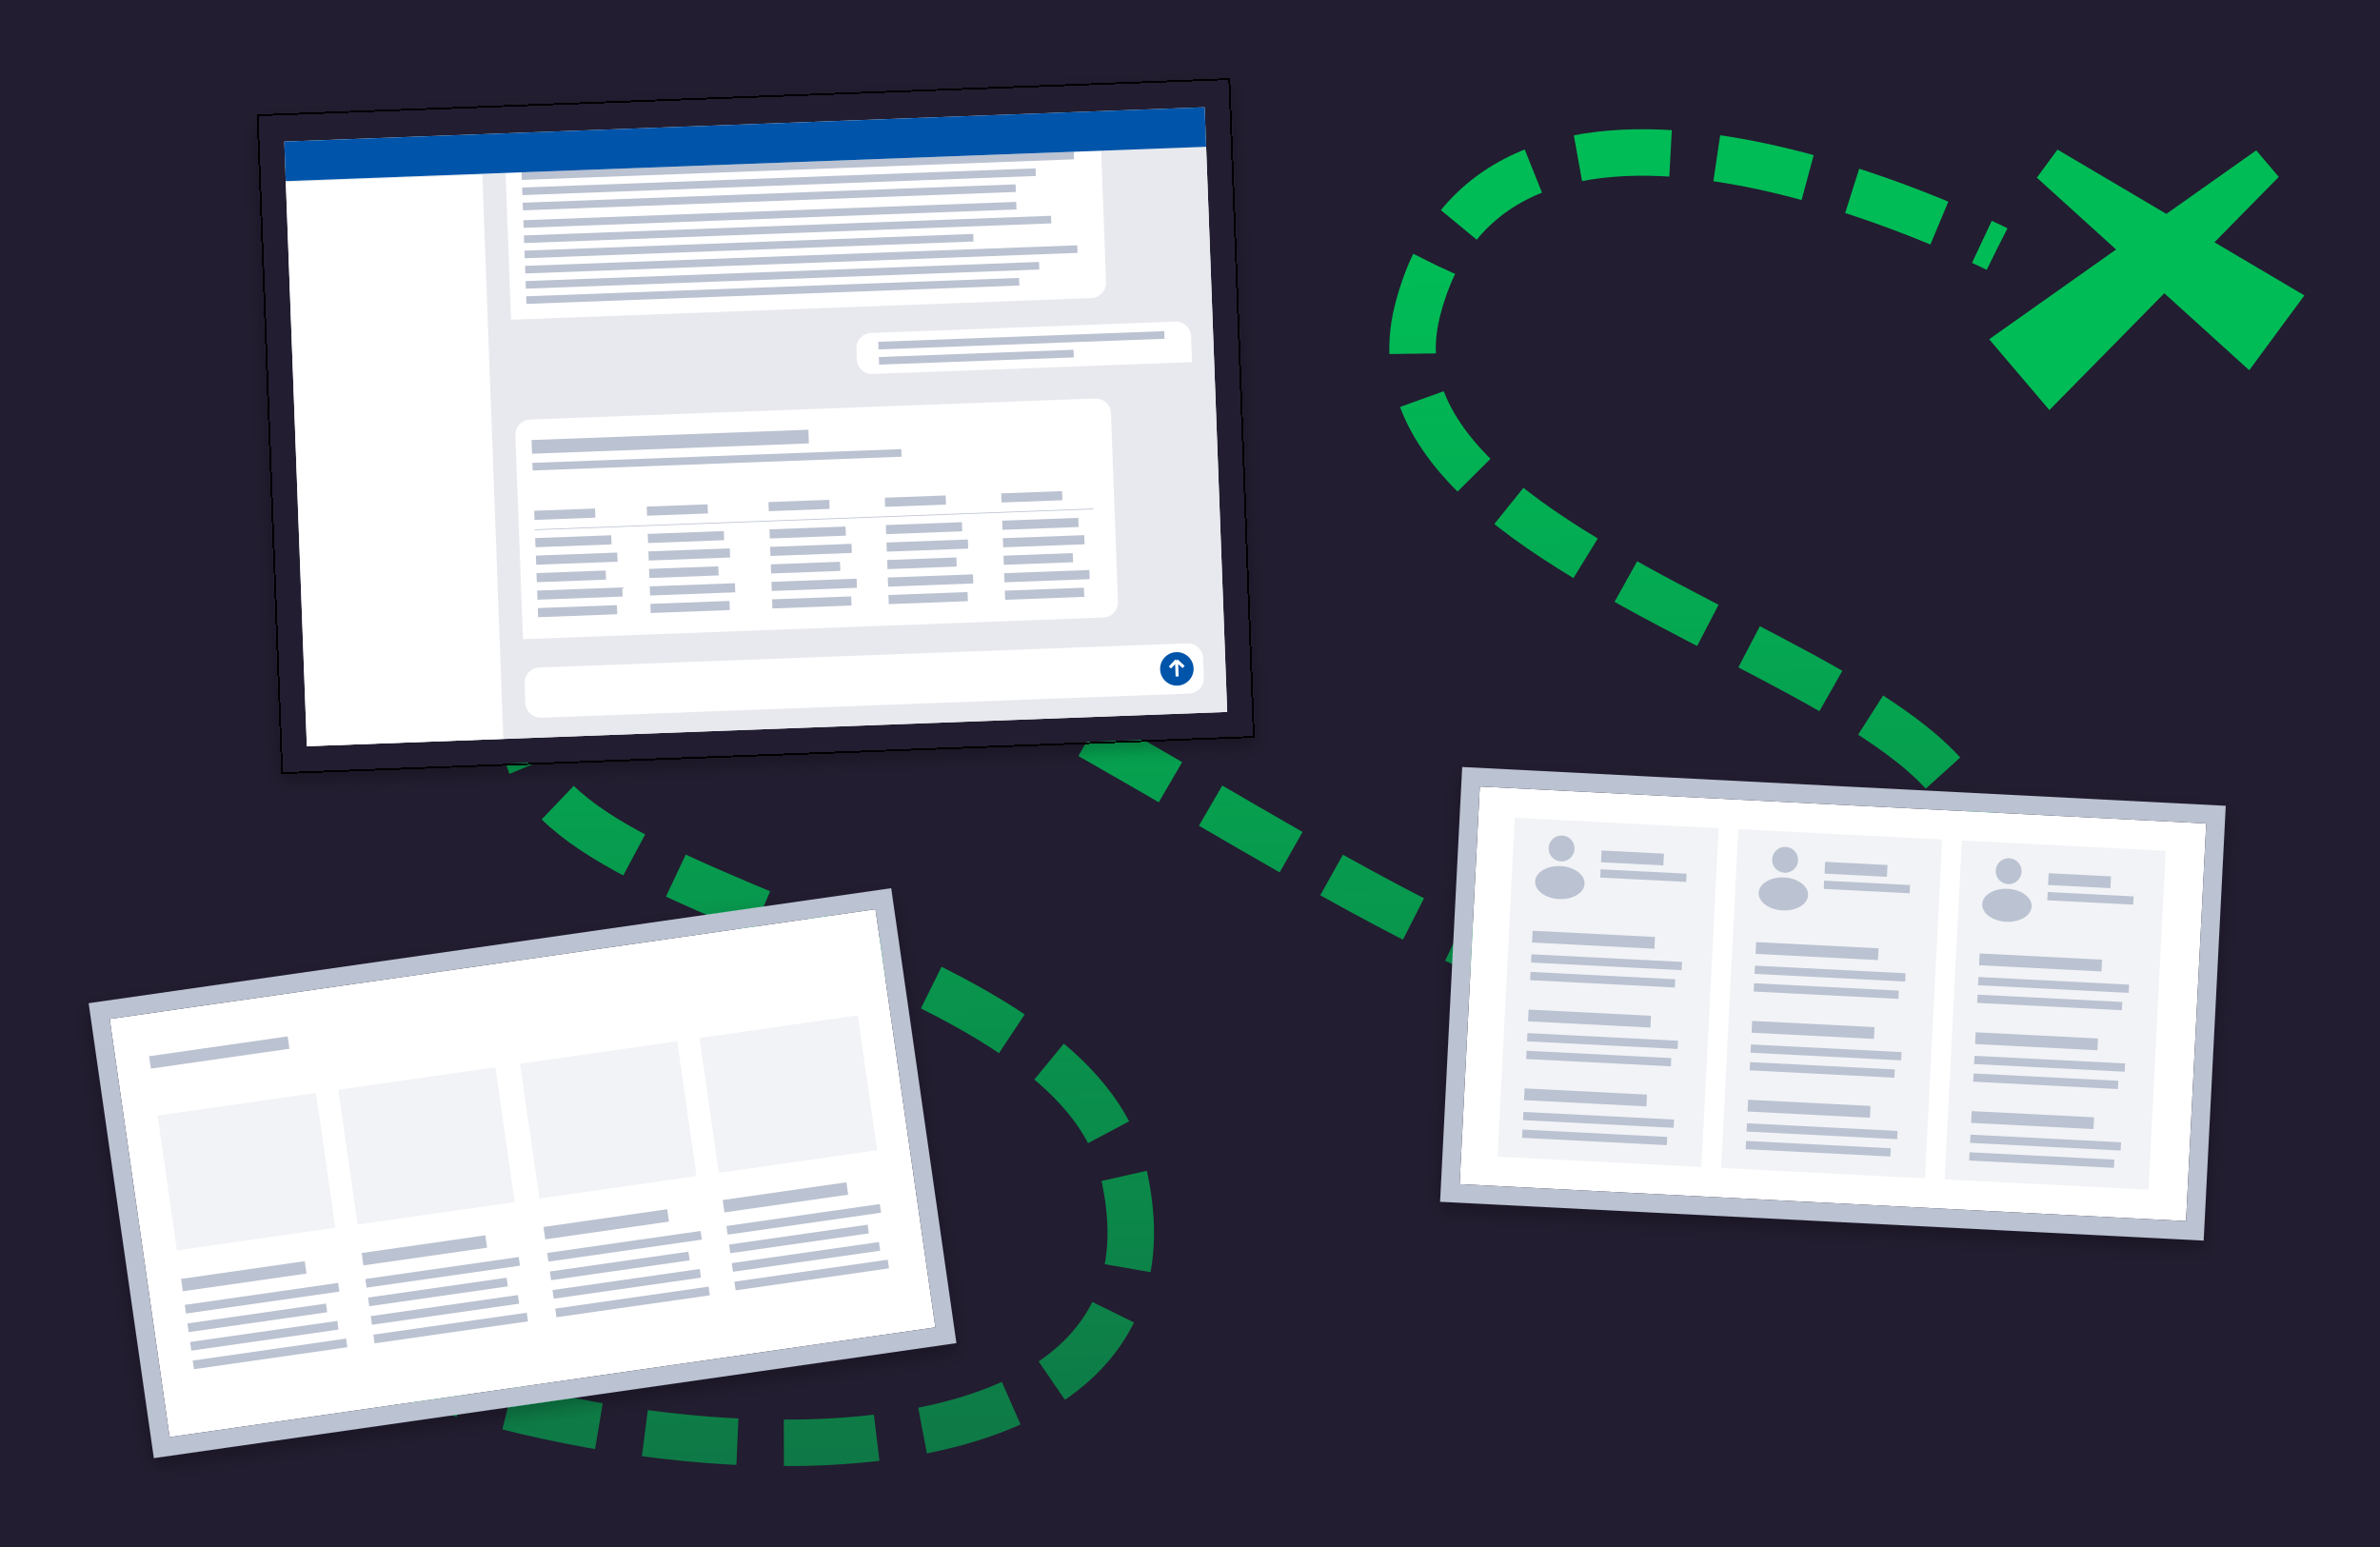
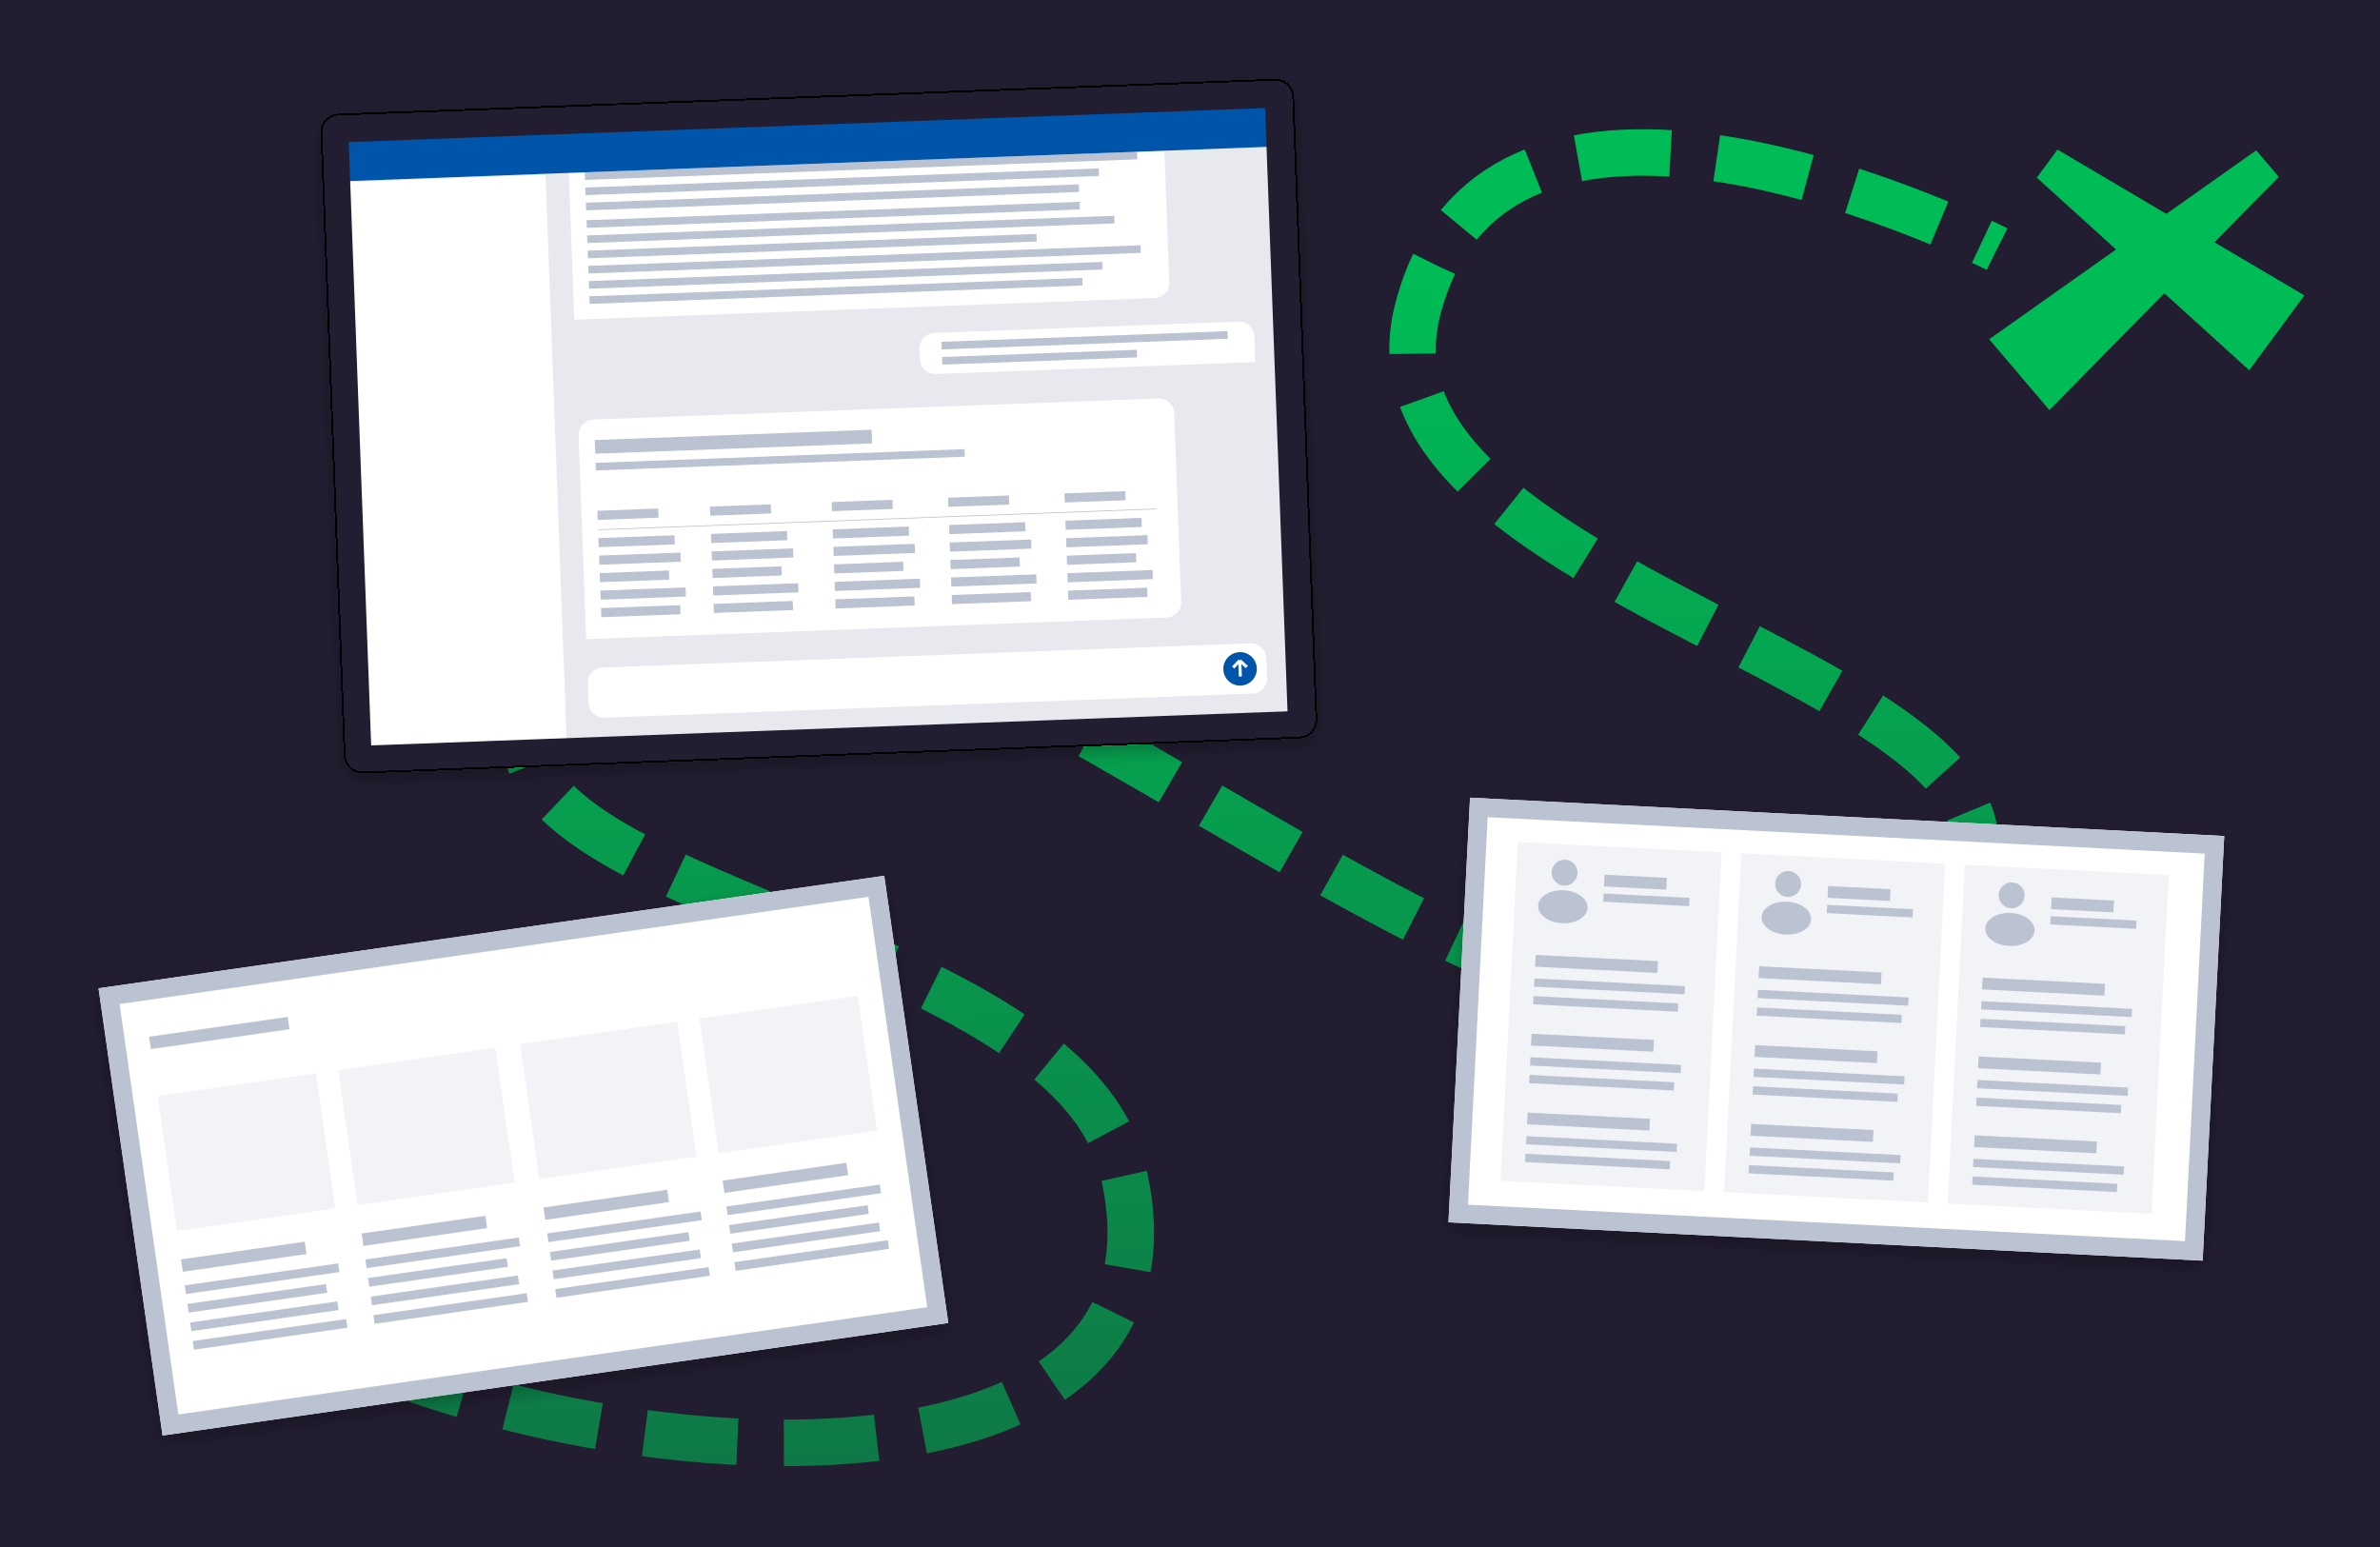
<svg xmlns="http://www.w3.org/2000/svg" width="1280" height="832" viewBox="0 0 1280 832" fill="none">
  <rect width="1280" height="832" fill="#221D30" />
  <path d="M87 644.094C123.25 772.142 661.769 868.504 603.79 628.91C569.864 488.715 181.719 479.57 307.5 347.5C447.5 200.5 830.118 651.179 1006.72 527.686C1227.53 373.275 719.51 337.385 762.266 167.329C805.022 -2.728 1074 133.933 1074 133.933" stroke="url(#paint0_linear_939_3810)" stroke-width="25" stroke-dasharray="50 25" />
  <g filter="url(#filter0_d_939_3810)">
+     <rect x="790.609" y="429" width="406.133" height="228.677" transform="rotate(2.91 790.609 429)" fill="white" />
+     <rect x="795.349" y="434.247" width="396.133" height="218.677" transform="rotate(2.91 795.349 434.247)" stroke="#BBC2D1" stroke-width="10" />
+   </g>
+   <path d="M916.663 640.614L807.029 635.043L816.289 452.815L925.923 458.386L916.663 640.614ZM1036.88 646.723L927.248 641.152L936.508 458.924L1046.14 464.495L1036.88 646.723ZM1157.1 652.831L1047.47 647.26L1056.73 465.033L1166.36 470.604L1157.1 652.831Z" fill="#F1F3F6" />
+   <path d="M898.051 628.884L820.224 624.929L820.449 620.5L898.276 624.455L898.051 628.884ZM1018.27 634.993L940.443 631.038L940.668 626.609L1018.49 630.564L1018.27 634.993ZM1138.49 641.101L1060.66 637.147L1060.89 632.718L1138.71 636.673L1138.49 641.101ZM901.699 619.554L820.71 615.439L820.935 611.009L901.924 615.124L901.699 619.554ZM1142.13 631.771L1061.14 627.656L1061.36 623.227L1142.35 627.342L1142.13 631.771ZM1021.93 625.662L940.935 621.547L941.16 617.118L1022.15 621.233L1021.93 625.662ZM887.058 608.026L821.253 604.682L821.575 598.355L887.38 601.699L887.058 608.026ZM1007.28 614.134L941.472 610.791L941.794 604.464L1007.6 607.808L1007.28 614.134ZM1127.49 620.243L1061.68 616.899L1062 610.572L1127.81 613.916L1127.49 620.243ZM1020.43 592.6L942.599 588.646L942.825 584.216L1020.65 588.17L1020.43 592.6ZM1140.64 598.709L1062.81 594.754L1063.04 590.324L1140.86 594.279L1140.64 598.709ZM900.208 586.49L822.382 582.536L822.607 578.107L900.433 582.062L900.208 586.49ZM903.856 577.161L822.866 573.045L823.091 568.616L904.081 572.732L903.856 577.161ZM1024.07 583.269L943.077 579.154L943.302 574.725L1024.29 578.84L1024.07 583.269ZM1144.29 589.378L1063.29 585.262L1063.52 580.833L1144.51 584.949L1144.29 589.378ZM1129.64 577.85L1063.84 574.507L1064.16 568.179L1129.97 571.523L1129.64 577.85ZM889.214 565.632L823.409 562.288L823.731 555.961L889.536 559.304L889.214 565.632ZM1009.43 571.741L943.628 568.397L943.95 562.07L1009.75 565.414L1009.43 571.741ZM902.356 544.098L824.53 540.143L824.755 535.714L902.581 539.669L902.356 544.098ZM1022.58 550.207L944.757 546.252L944.982 541.822L1022.81 545.777L1022.58 550.207ZM1142.79 556.315L1064.96 552.36L1065.18 547.931L1143.01 551.886L1142.79 556.315ZM1026.22 540.877L945.233 536.761L945.458 532.331L1026.45 536.447L1026.22 540.877ZM906.012 534.767L825.022 530.652L825.247 526.223L906.237 530.338L906.012 534.767ZM1146.44 546.984L1065.45 542.869L1065.68 538.44L1146.67 542.555L1146.44 546.984ZM891.362 523.239L825.558 519.896L825.879 513.568L891.684 516.912L891.362 523.239ZM1131.8 535.457L1066 532.113L1066.32 525.785L1132.12 529.129L1131.8 535.457ZM1011.6 529.348L945.792 526.004L946.114 519.677L1011.92 523.021L1011.6 529.348ZM840.967 478.81C848.306 479.183 854.053 483.452 853.805 488.344C853.556 493.236 847.405 496.899 840.067 496.527C832.729 496.154 826.981 491.886 827.23 486.994C827.478 482.101 833.629 478.437 840.967 478.81ZM961.186 484.919C968.524 485.292 974.272 489.56 974.024 494.452C973.775 499.344 967.624 503.008 960.286 502.635C952.947 502.262 947.2 497.994 947.448 493.101C947.697 488.209 953.848 484.546 961.186 484.919ZM1081.41 491.028C1088.75 491.401 1094.5 495.669 1094.25 500.561C1094 505.453 1087.85 509.117 1080.51 508.745C1073.17 508.372 1067.43 504.103 1067.68 499.211C1067.92 494.319 1074.07 490.655 1081.41 491.028ZM908.422 487.313L862.233 484.966L862.458 480.536L908.648 482.883L908.422 487.313ZM1028.63 493.421L982.443 491.074L982.668 486.644L1028.86 488.991L1028.63 493.421ZM1148.85 499.53L1102.66 497.183L1102.89 492.753L1149.08 495.1L1148.85 499.53ZM841.81 462.359C845.654 462.554 848.611 465.829 848.416 469.673C848.221 473.516 844.947 476.475 841.103 476.28C837.259 476.084 834.301 472.809 834.497 468.965C834.692 465.122 837.966 462.164 841.81 462.359ZM962.021 468.467C965.865 468.663 968.822 471.937 968.627 475.781C968.432 479.625 965.158 482.582 961.314 482.387C957.47 482.192 954.512 478.918 954.708 475.074C954.903 471.23 958.177 468.272 962.021 468.467ZM1082.25 474.577C1086.09 474.772 1089.05 478.046 1088.85 481.89C1088.66 485.734 1085.38 488.691 1081.54 488.496C1077.7 488.301 1074.74 485.027 1074.93 481.183C1075.13 477.339 1078.4 474.381 1082.25 474.577ZM896.179 478.444L862.644 476.74L862.966 470.412L896.501 472.116L896.179 478.444ZM1016.41 484.553L982.871 482.849L983.192 476.521L1016.73 478.225L1016.41 484.553ZM1136.62 490.661L1103.08 488.957L1103.4 482.629L1136.94 484.333L1136.62 490.661Z" fill="#BBC2D1" />
+   <g filter="url(#filter1_d_939_3810)">
+     <path d="M53 531.515L475.556 471L510 711.515L87.445 772.03L53 531.515Z" fill="white" />
+     <path d="M504.342 707.273L91.685 766.371L58.657 535.755L471.314 476.657L504.342 707.273Z" stroke="#BBC2D1" stroke-width="10" />
+   </g>
+   <path d="M276.799 636L192.306 648.107L181.914 575.588L266.407 563.481L276.799 636ZM180.324 649.823L95.165 662.026L84.773 589.508L169.933 577.305L180.324 649.823ZM374.596 621.985L290.102 634.092L279.711 561.574L364.204 549.467L374.596 621.985ZM471.731 608.066L386.571 620.269L376.18 547.751L461.339 535.548L471.731 608.066Z" fill="#F1F3F6" />
+   <path d="M186.819 714.074L104.322 725.895L103.654 721.239L186.152 709.417L186.819 714.074ZM283.952 700.155L201.455 711.977L200.787 707.32L283.285 695.499L283.952 700.155ZM381.756 686.14L299.259 697.962L298.592 693.305L381.089 681.484L381.756 686.14ZM478.132 671.652L395.634 683.473L394.966 678.817L477.465 666.995L478.132 671.652ZM182.07 704.571L102.9 715.916L102.232 711.258L181.403 699.914L182.07 704.571ZM279.204 690.652L200.032 701.996L199.365 697.34L278.537 685.995L279.204 690.652ZM376.992 676.639L297.822 687.984L297.154 683.326L376.325 671.982L376.992 676.639ZM473.375 662.149L394.205 673.494L393.537 668.836L472.708 657.492L473.375 662.149ZM273.117 681.34L198.602 692.017L197.935 687.36L272.449 676.682L273.117 681.34ZM370.914 667.326L296.399 678.004L295.732 673.346L370.246 662.669L370.914 667.326ZM175.976 695.259L101.462 705.936L100.794 701.279L175.309 690.602L175.976 695.259ZM467.289 652.837L392.775 663.515L392.107 658.857L466.622 648.18L467.289 652.837ZM182.522 684.135L100.025 695.957L99.358 691.3L181.855 679.479L182.522 684.135ZM279.663 670.216L197.165 682.037L196.498 677.381L278.995 665.559L279.663 670.216ZM377.46 656.202L294.962 668.023L294.295 663.367L376.792 651.546L377.46 656.202ZM473.835 641.713L391.337 653.535L390.67 648.878L473.168 637.057L473.835 641.713ZM164.849 674.448L98.319 683.981L97.365 677.328L163.896 667.795L164.849 674.448ZM261.982 660.529L195.452 670.063L194.498 663.41L261.029 653.876L261.982 660.529ZM359.787 646.514L293.256 656.048L292.303 649.395L358.833 639.862L359.787 646.514ZM456.161 632.026L389.631 641.559L388.677 634.906L455.208 625.373L456.161 632.026ZM155.669 553.549L81.155 564.226L80.201 557.573L154.715 546.895L155.669 553.549Z" fill="#BBC2D1" />
+   <g filter="url(#filter2_d_939_3810)">
    <g clip-path="url(#clip0_939_3810)">
-       <rect x="795.867" y="423" width="391.183" height="214.14" transform="rotate(2.9089 795.867 423)" fill="white" />
-       <rect x="814.68" y="439.815" width="109.775" height="182.463" transform="rotate(2.9089 814.68 439.815)" fill="#F1F3F6" />
-       <rect x="934.898" y="445.924" width="109.775" height="182.463" transform="rotate(2.9089 934.898 445.924)" fill="#F1F3F6" />
-       <rect x="1055.12" y="452.033" width="109.775" height="182.463" transform="rotate(2.9089 1055.12 452.033)" fill="#F1F3F6" />
-       <circle cx="6.969" cy="6.969" r="6.969" transform="matrix(-0.998711 -0.0507482 -0.0507482 0.998711 847.164 449.713)" fill="#BBC2D1" />
-       <circle cx="6.969" cy="6.969" r="6.969" transform="matrix(-0.998711 -0.0507482 -0.0507482 0.998711 967.375 455.821)" fill="#BBC2D1" />
-       <circle cx="6.969" cy="6.969" r="6.969" transform="matrix(-0.998711 -0.0507482 -0.0507482 0.998711 1087.6 461.93)" fill="#BBC2D1" />
-       <ellipse cx="13.305" cy="8.87" rx="13.305" ry="8.87" transform="matrix(-0.998711 -0.0507482 -0.0507482 0.998711 852.648 466.485)" fill="#BBC2D1" />
-       <ellipse cx="13.305" cy="8.87" rx="13.305" ry="8.87" transform="matrix(-0.998711 -0.0507482 -0.0507482 0.998711 972.867 472.594)" fill="#BBC2D1" />
-       <ellipse cx="13.305" cy="8.87" rx="13.305" ry="8.87" transform="matrix(-0.998711 -0.0507482 -0.0507482 0.998711 1093.09 478.703)" fill="#BBC2D1" />
-       <rect x="861.359" y="457.412" width="33.578" height="6.336" transform="rotate(2.9089 861.359 457.412)" fill="#BBC2D1" />
-       <rect x="981.586" y="463.521" width="33.578" height="6.336" transform="rotate(2.9089 981.586 463.521)" fill="#BBC2D1" />
-       <rect x="1101.8" y="469.63" width="33.578" height="6.336" transform="rotate(2.9089 1101.8 469.63)" fill="#BBC2D1" />
-       <rect x="819.969" y="585.355" width="65.889" height="6.336" transform="rotate(2.9089 819.969 585.355)" fill="#BBC2D1" />
-       <rect x="940.188" y="591.464" width="65.889" height="6.336" transform="rotate(2.9089 940.188 591.464)" fill="#BBC2D1" />
-       <rect x="1060.4" y="597.572" width="65.889" height="6.336" transform="rotate(2.9089 1060.4 597.572)" fill="#BBC2D1" />
-       <rect x="822.125" y="542.961" width="65.889" height="6.336" transform="rotate(2.9089 822.125 542.961)" fill="#BBC2D1" />
-       <rect x="942.344" y="549.07" width="65.889" height="6.336" transform="rotate(2.9089 942.344 549.07)" fill="#BBC2D1" />
-       <rect x="1062.55" y="555.179" width="65.889" height="6.336" transform="rotate(2.9089 1062.55 555.179)" fill="#BBC2D1" />
-       <rect x="824.273" y="500.568" width="65.889" height="6.336" transform="rotate(2.9089 824.273 500.568)" fill="#BBC2D1" />
-       <rect x="944.508" y="506.677" width="65.889" height="6.336" transform="rotate(2.9089 944.508 506.677)" fill="#BBC2D1" />
-       <rect x="1064.71" y="512.786" width="65.889" height="6.336" transform="rotate(2.9089 1064.71 512.786)" fill="#BBC2D1" />
-       <rect x="860.852" y="467.536" width="46.249" height="4.435" transform="rotate(2.9089 860.852 467.536)" fill="#BBC2D1" />
-       <rect x="981.062" y="473.645" width="46.249" height="4.435" transform="rotate(2.9089 981.062 473.645)" fill="#BBC2D1" />
-       <rect x="1101.28" y="479.753" width="46.249" height="4.435" transform="rotate(2.9089 1101.28 479.753)" fill="#BBC2D1" />
-       <rect x="819.328" y="598.009" width="81.094" height="4.435" transform="rotate(2.9089 819.328 598.009)" fill="#BBC2D1" />
-       <rect x="939.555" y="604.118" width="81.094" height="4.435" transform="rotate(2.9089 939.555 604.118)" fill="#BBC2D1" />
-       <rect x="1059.76" y="610.227" width="81.094" height="4.435" transform="rotate(2.9089 1059.76 610.227)" fill="#BBC2D1" />
-       <rect x="821.484" y="555.616" width="81.094" height="4.435" transform="rotate(2.9089 821.484 555.616)" fill="#BBC2D1" />
-       <rect x="941.695" y="561.725" width="81.094" height="4.435" transform="rotate(2.9089 941.695 561.725)" fill="#BBC2D1" />
-       <rect x="1061.91" y="567.833" width="81.094" height="4.435" transform="rotate(2.9089 1061.91 567.833)" fill="#BBC2D1" />
-       <rect x="823.641" y="513.223" width="81.094" height="4.435" transform="rotate(2.9089 823.641 513.223)" fill="#BBC2D1" />
-       <rect x="943.852" y="519.332" width="81.094" height="4.435" transform="rotate(2.9089 943.852 519.332)" fill="#BBC2D1" />
-       <rect x="1064.07" y="525.44" width="81.094" height="4.435" transform="rotate(2.9089 1064.07 525.44)" fill="#BBC2D1" />
-       <rect x="818.844" y="607.5" width="77.927" height="4.435" transform="rotate(2.9089 818.844 607.5)" fill="#BBC2D1" />
-       <rect x="939.062" y="613.609" width="77.927" height="4.435" transform="rotate(2.9089 939.062 613.609)" fill="#BBC2D1" />
-       <rect x="1059.28" y="619.718" width="77.927" height="4.435" transform="rotate(2.9089 1059.28 619.718)" fill="#BBC2D1" />
-       <rect x="821" y="565.107" width="77.927" height="4.435" transform="rotate(2.9089 821 565.107)" fill="#BBC2D1" />
-       <rect x="941.219" y="571.216" width="77.927" height="4.435" transform="rotate(2.9089 941.219 571.216)" fill="#BBC2D1" />
-       <rect x="1061.43" y="577.324" width="77.927" height="4.435" transform="rotate(2.9089 1061.43 577.324)" fill="#BBC2D1" />
-       <rect x="823.148" y="522.714" width="77.927" height="4.435" transform="rotate(2.9089 823.148 522.714)" fill="#BBC2D1" />
-       <rect x="943.375" y="528.823" width="77.927" height="4.435" transform="rotate(2.9089 943.375 528.823)" fill="#BBC2D1" />
-       <rect x="1063.58" y="534.931" width="77.927" height="4.435" transform="rotate(2.9089 1063.58 534.931)" fill="#BBC2D1" />
+       <rect x="186.891" y="76.121" width="495.338" height="325.45" transform="rotate(-2.13476 186.891 76.1213)" fill="white" />
+       <rect x="187.68" y="97.394" width="495.338" height="304.162" transform="rotate(-2.13476 187.68 97.394)" fill="#E7E9EE" />
+       <path d="M305.625 85.214C305.457 80.695 308.983 76.895 313.502 76.727L617.453 65.397C621.972 65.228 625.772 68.755 625.94 73.274L628.868 151.818C629.036 156.337 625.51 160.137 620.991 160.305L308.858 171.94L305.625 85.214Z" fill="white" />
+       <rect x="315.453" y="118.439" width="265.272" height="4.094" transform="rotate(-2.13476 315.453 118.439)" fill="#BBC2D1" />
+       <rect x="314.18" y="84.485" width="241.529" height="4.094" transform="rotate(-2.13476 314.18 84.4849)" fill="#BBC2D1" />
+       <rect x="316.062" y="134.802" width="241.529" height="4.094" transform="rotate(-2.13476 316.062 134.802)" fill="#BBC2D1" />
+       <rect x="314.789" y="100.849" width="276.325" height="4.094" transform="rotate(-2.13476 314.789 100.849)" fill="#BBC2D1" />
+       <rect x="316.664" y="151.166" width="276.325" height="4.094" transform="rotate(-2.13476 316.664 151.166)" fill="#BBC2D1" />
+       <rect x="313.883" y="76.303" width="283.694" height="4.094" transform="rotate(-2.13476 313.883 76.3032)" fill="#BBC2D1" />
+       <rect x="315.75" y="126.621" width="283.694" height="4.094" transform="rotate(-2.13476 315.75 126.621)" fill="#BBC2D1" />
+       <rect x="314.492" y="92.667" width="297.203" height="4.094" transform="rotate(-2.13476 314.492 92.6667)" fill="#BBC2D1" />
+       <rect x="316.375" y="142.985" width="297.203" height="4.094" transform="rotate(-2.13476 316.375 142.985)" fill="#BBC2D1" />
+       <rect x="315.094" y="109.03" width="265.272" height="4.094" transform="rotate(-2.13476 315.094 109.03)" fill="#BBC2D1" />
+       <rect x="316.977" y="159.348" width="265.272" height="4.094" transform="rotate(-2.13476 316.977 159.348)" fill="#BBC2D1" />
+       <rect x="187.883" y="97.909" width="105.591" height="303.573" transform="rotate(-2.13476 187.883 97.9089)" fill="white" />
+       <path d="M311.172 234.121C311.004 229.602 314.53 225.803 319.049 225.634L623 214.304C627.519 214.136 631.318 217.662 631.487 222.181L635.269 323.634C635.437 328.153 631.91 331.953 627.392 332.121L315.259 343.756L311.172 234.121Z" fill="white" />
+       <path d="M494.586 187.548C494.418 183.029 497.944 179.23 502.463 179.061L666.098 172.962C670.616 172.793 674.416 176.32 674.584 180.838L675.103 194.747L503.286 201.152C498.768 201.32 494.968 197.794 494.8 193.275L494.586 187.548Z" fill="white" />
+       <rect x="315.836" y="359.302" width="365.159" height="27.018" rx="8.187" transform="rotate(-2.13476 315.836 359.302)" fill="white" />
+       <circle cx="666.929" cy="359.733" r="9.006" transform="rotate(-2.13476 666.929 359.733)" fill="#0054AA" />
+       <path d="M663.213 358.983L666.76 355.233M666.76 355.233L670.576 358.708M666.76 355.233L667.08 363.824" stroke="white" stroke-width="1.637" />
+       <rect x="506.336" y="183.833" width="153.923" height="4.094" transform="rotate(-2.13476 506.336 183.833)" fill="#BBC2D1" />
+       <rect x="506.648" y="192.014" width="104.799" height="4.094" transform="rotate(-2.13476 506.648 192.014)" fill="#BBC2D1" />
+       <rect x="321.281" y="274.71" width="32.75" height="4.912" transform="rotate(-2.13476 321.281 274.71)" fill="#BBC2D1" />
+       <rect x="381.828" y="272.453" width="32.75" height="4.912" transform="rotate(-2.13476 381.828 272.453)" fill="#BBC2D1" />
+       <rect x="447.281" y="270.013" width="32.75" height="4.912" transform="rotate(-2.13476 447.281 270.013)" fill="#BBC2D1" />
+       <rect x="509.867" y="267.68" width="32.75" height="4.912" transform="rotate(-2.13476 509.867 267.68)" fill="#BBC2D1" />
+       <rect x="572.461" y="265.347" width="32.75" height="4.912" transform="rotate(-2.13476 572.461 265.347)" fill="#BBC2D1" />
+       <rect x="321.82" y="289.396" width="40.937" height="4.912" transform="rotate(-2.13476 321.82 289.396)" fill="#BBC2D1" />
+       <rect x="382.367" y="287.139" width="40.937" height="4.912" transform="rotate(-2.13476 382.367 287.139)" fill="#BBC2D1" />
+       <rect x="447.828" y="284.699" width="40.937" height="4.912" transform="rotate(-2.13476 447.828 284.699)" fill="#BBC2D1" />
+       <rect x="510.414" y="282.366" width="40.937" height="4.912" transform="rotate(-2.13476 510.414 282.366)" fill="#BBC2D1" />
+       <rect x="573" y="280.033" width="40.937" height="4.912" transform="rotate(-2.13476 573 280.033)" fill="#BBC2D1" />
+       <rect x="322.531" y="308.214" width="37.253" height="4.912" transform="rotate(-2.13476 322.531 308.214)" fill="#BBC2D1" />
+       <rect x="383.078" y="305.957" width="37.253" height="4.912" transform="rotate(-2.13476 383.078 305.957)" fill="#BBC2D1" />
+       <rect x="448.531" y="303.517" width="37.253" height="4.912" transform="rotate(-2.13476 448.531 303.517)" fill="#BBC2D1" />
+       <rect x="511.117" y="301.184" width="37.253" height="4.912" transform="rotate(-2.13476 511.117 301.184)" fill="#BBC2D1" />
+       <rect x="573.703" y="298.851" width="37.253" height="4.912" transform="rotate(-2.13476 573.703 298.851)" fill="#BBC2D1" />
+       <rect x="323.227" y="327.032" width="42.575" height="4.912" transform="rotate(-2.13476 323.227 327.032)" fill="#BBC2D1" />
+       <rect x="383.773" y="324.775" width="42.575" height="4.912" transform="rotate(-2.13476 383.773 324.775)" fill="#BBC2D1" />
+       <rect x="449.227" y="322.335" width="42.575" height="4.912" transform="rotate(-2.13476 449.227 322.335)" fill="#BBC2D1" />
+       <rect x="511.82" y="320.002" width="42.575" height="4.912" transform="rotate(-2.13476 511.82 320.002)" fill="#BBC2D1" />
+       <rect x="574.398" y="317.669" width="42.575" height="4.912" transform="rotate(-2.13476 574.398 317.669)" fill="#BBC2D1" />
+       <rect x="322.188" y="298.805" width="43.803" height="4.912" transform="rotate(-2.13476 322.188 298.805)" fill="#BBC2D1" />
+       <rect x="382.727" y="296.548" width="43.803" height="4.912" transform="rotate(-2.13476 382.727 296.548)" fill="#BBC2D1" />
+       <rect x="448.188" y="294.108" width="43.803" height="4.912" transform="rotate(-2.13476 448.188 294.108)" fill="#BBC2D1" />
+       <rect x="510.766" y="291.775" width="43.803" height="4.912" transform="rotate(-2.13476 510.766 291.775)" fill="#BBC2D1" />
+       <rect x="573.352" y="289.442" width="43.803" height="4.912" transform="rotate(-2.13476 573.352 289.442)" fill="#BBC2D1" />
+       <rect x="322.883" y="317.623" width="45.849" height="4.912" transform="rotate(-2.13476 322.883 317.623)" fill="#BBC2D1" />
+       <rect x="383.438" y="315.366" width="45.849" height="4.912" transform="rotate(-2.13476 383.438 315.366)" fill="#BBC2D1" />
+       <rect x="448.883" y="312.926" width="45.849" height="4.912" transform="rotate(-2.13476 448.883 312.926)" fill="#BBC2D1" />
+       <rect x="511.469" y="310.594" width="45.849" height="4.912" transform="rotate(-2.13476 511.469 310.594)" fill="#BBC2D1" />
+       <rect x="574.055" y="308.26" width="45.849" height="4.912" transform="rotate(-2.13476 574.055 308.26)" fill="#BBC2D1" />
+       <path d="M321.656 284.896L621.926 273.704" stroke="#BBC2D1" stroke-width="0.409" />
+       <rect x="320.32" y="248.938" width="198.545" height="4.094" transform="rotate(-2.13476 320.32 248.938)" fill="#BBC2D1" />
+       <rect x="319.859" y="236.665" width="149.011" height="7.369" transform="rotate(-2.13476 319.859 236.665)" fill="#BBC2D1" />
+       <rect x="186.711" y="71.171" width="495.338" height="26.241" transform="rotate(-2.13476 186.711 71.1711)" fill="#0054AA" />
+       <mask id="path-68-inside-1_939_3810" fill="white">
+         <path d="M172.372 71.993C172.166 66.474 176.474 61.834 181.993 61.628L684.824 42.927C690.343 42.721 694.984 47.029 695.189 52.548L707.628 387.007C707.834 392.526 703.526 397.166 698.007 397.372L195.176 416.073C189.657 416.279 185.016 411.971 184.811 406.452L172.372 71.993Z" />
+       </mask>
+       <path d="M172.372 71.993C172.166 66.474 176.474 61.834 181.993 61.628L684.824 42.927C690.343 42.721 694.984 47.029 695.189 52.548L707.628 387.007C707.834 392.526 703.526 397.166 698.007 397.372L195.176 416.073C189.657 416.279 185.016 411.971 184.811 406.452L172.372 71.993Z" stroke="#221D30" stroke-width="30" mask="url(#path-68-inside-1_939_3810)" />
    </g>
-     <rect x="791.127" y="417.753" width="401.183" height="224.14" transform="rotate(2.9089 791.127 417.753)" stroke="#BBC2D1" stroke-width="10" />
-   </g>
-   <g filter="url(#filter1_d_939_3810)">
-     <g clip-path="url(#clip1_939_3810)">
-       <rect x="59" y="548.012" width="416.031" height="227.17" transform="rotate(-8.15464 59 548.012)" fill="white" />
-       <rect x="84.773" y="599.993" width="86.029" height="73.259" transform="rotate(-8.15464 84.7734 599.993)" fill="#F1F3F6" />
-       <rect x="181.914" y="586.074" width="85.357" height="73.259" transform="rotate(-8.15464 181.914 586.074)" fill="#F1F3F6" />
-       <rect x="279.711" y="572.06" width="85.357" height="73.259" transform="rotate(-8.15464 279.711 572.06)" fill="#F1F3F6" />
-       <rect x="376.18" y="558.236" width="86.029" height="73.259" transform="rotate(-8.15464 376.18 558.236)" fill="#F1F3F6" />
-       <rect x="99.359" y="701.785" width="83.341" height="4.705" transform="rotate(-8.15464 99.3594 701.785)" fill="#BBC2D1" />
-       <rect x="196.5" y="687.865" width="83.341" height="4.705" transform="rotate(-8.15464 196.5 687.865)" fill="#BBC2D1" />
-       <rect x="294.297" y="673.852" width="83.341" height="4.705" transform="rotate(-8.15464 294.297 673.852)" fill="#BBC2D1" />
-       <rect x="390.672" y="659.363" width="83.341" height="4.705" transform="rotate(-8.15464 390.672 659.363)" fill="#BBC2D1" />
-       <rect x="100.797" y="711.764" width="75.275" height="4.705" transform="rotate(-8.15464 100.797 711.764)" fill="#BBC2D1" />
-       <rect x="197.938" y="697.845" width="75.275" height="4.705" transform="rotate(-8.15464 197.938 697.845)" fill="#BBC2D1" />
-       <rect x="295.734" y="683.831" width="75.275" height="4.705" transform="rotate(-8.15464 295.734 683.831)" fill="#BBC2D1" />
-       <rect x="392.109" y="669.342" width="75.275" height="4.705" transform="rotate(-8.15464 392.109 669.342)" fill="#BBC2D1" />
-       <rect x="102.234" y="721.743" width="79.98" height="4.705" transform="rotate(-8.15464 102.234 721.743)" fill="#BBC2D1" />
-       <rect x="199.367" y="707.824" width="79.98" height="4.705" transform="rotate(-8.15464 199.367 707.824)" fill="#BBC2D1" />
-       <rect x="297.156" y="693.811" width="79.98" height="4.705" transform="rotate(-8.15464 297.156 693.811)" fill="#BBC2D1" />
-       <rect x="393.539" y="679.322" width="79.98" height="4.705" transform="rotate(-8.15464 393.539 679.322)" fill="#BBC2D1" />
-       <rect x="103.656" y="731.723" width="83.341" height="4.705" transform="rotate(-8.15464 103.656 731.723)" fill="#BBC2D1" />
-       <rect x="200.789" y="717.805" width="83.341" height="4.705" transform="rotate(-8.15464 200.789 717.805)" fill="#BBC2D1" />
-       <rect x="298.594" y="703.79" width="83.341" height="4.705" transform="rotate(-8.15464 298.594 703.79)" fill="#BBC2D1" />
-       <rect x="394.969" y="689.301" width="83.341" height="4.705" transform="rotate(-8.15464 394.969 689.301)" fill="#BBC2D1" />
-       <rect x="97.367" y="687.813" width="67.21" height="6.721" transform="rotate(-8.15464 97.3672 687.813)" fill="#BBC2D1" />
-       <rect x="194.5" y="673.895" width="67.21" height="6.721" transform="rotate(-8.15464 194.5 673.895)" fill="#BBC2D1" />
-       <rect x="292.305" y="659.88" width="67.21" height="6.721" transform="rotate(-8.15464 292.305 659.88)" fill="#BBC2D1" />
-       <rect x="388.68" y="645.391" width="67.21" height="6.721" transform="rotate(-8.15464 388.68 645.391)" fill="#BBC2D1" />
-       <rect x="80.203" y="568.058" width="75.275" height="6.721" transform="rotate(-8.15464 80.2031 568.058)" fill="#BBC2D1" />
-     </g>
-     <rect x="53.341" y="543.772" width="426.031" height="237.17" transform="rotate(-8.15464 53.3413 543.772)" stroke="#BBC2D1" stroke-width="10" />
-   </g>
-   <g filter="url(#filter2_d_939_3810)">
-     <g clip-path="url(#clip2_939_3810)">
-       <path d="M138.305 69.701C138.137 65.182 141.663 61.382 146.182 61.214L653.449 42.305C657.967 42.137 661.767 45.663 661.936 50.182L674.814 395.676L151.184 415.195L138.305 69.701Z" fill="#221D30" />
-       <rect x="152.891" y="76.121" width="495.338" height="325.45" transform="rotate(-2.13476 152.891 76.1213)" fill="white" />
-       <rect x="153.68" y="97.394" width="495.338" height="304.162" transform="rotate(-2.13476 153.68 97.394)" fill="#E7E9EE" />
-       <path d="M271.625 85.214C271.457 80.695 274.983 76.895 279.502 76.727L583.453 65.397C587.972 65.228 591.772 68.755 591.94 73.274L594.868 151.818C595.036 156.337 591.51 160.137 586.991 160.305L274.858 171.94L271.625 85.214Z" fill="white" />
-       <rect x="281.453" y="118.439" width="265.272" height="4.094" transform="rotate(-2.13476 281.453 118.439)" fill="#BBC2D1" />
-       <rect x="280.18" y="84.485" width="241.529" height="4.094" transform="rotate(-2.13476 280.18 84.4849)" fill="#BBC2D1" />
-       <rect x="282.062" y="134.802" width="241.529" height="4.094" transform="rotate(-2.13476 282.062 134.802)" fill="#BBC2D1" />
-       <rect x="280.789" y="100.849" width="276.325" height="4.094" transform="rotate(-2.13476 280.789 100.849)" fill="#BBC2D1" />
-       <rect x="282.664" y="151.166" width="276.325" height="4.094" transform="rotate(-2.13476 282.664 151.166)" fill="#BBC2D1" />
-       <rect x="279.883" y="76.303" width="283.694" height="4.094" transform="rotate(-2.13476 279.883 76.3032)" fill="#BBC2D1" />
-       <rect x="281.75" y="126.621" width="283.694" height="4.094" transform="rotate(-2.13476 281.75 126.621)" fill="#BBC2D1" />
-       <rect x="280.492" y="92.667" width="297.203" height="4.094" transform="rotate(-2.13476 280.492 92.6667)" fill="#BBC2D1" />
-       <rect x="282.375" y="142.985" width="297.203" height="4.094" transform="rotate(-2.13476 282.375 142.985)" fill="#BBC2D1" />
-       <rect x="281.094" y="109.03" width="265.272" height="4.094" transform="rotate(-2.13476 281.094 109.03)" fill="#BBC2D1" />
-       <rect x="282.977" y="159.348" width="265.272" height="4.094" transform="rotate(-2.13476 282.977 159.348)" fill="#BBC2D1" />
-       <rect x="153.883" y="97.909" width="105.591" height="303.573" transform="rotate(-2.13476 153.883 97.9089)" fill="white" />
-       <path d="M277.172 234.121C277.004 229.602 280.53 225.803 285.049 225.634L589 214.304C593.519 214.136 597.318 217.662 597.487 222.181L601.269 323.634C601.437 328.153 597.91 331.953 593.392 332.121L281.259 343.756L277.172 234.121Z" fill="white" />
-       <path d="M460.586 187.548C460.418 183.029 463.944 179.23 468.463 179.061L632.098 172.962C636.616 172.793 640.416 176.32 640.584 180.838L641.103 194.747L469.286 201.152C464.768 201.32 460.968 197.794 460.8 193.275L460.586 187.548Z" fill="white" />
-       <rect x="281.836" y="359.302" width="365.159" height="27.018" rx="8.187" transform="rotate(-2.13476 281.836 359.302)" fill="white" />
-       <rect x="152.891" y="76.121" width="495.338" height="21.287" transform="rotate(-2.13476 152.891 76.1213)" fill="#0054AA" />
-       <circle cx="632.929" cy="359.733" r="9.006" transform="rotate(-2.13476 632.929 359.733)" fill="#0054AA" />
-       <path d="M629.213 358.983L632.76 355.233M632.76 355.233L636.576 358.708M632.76 355.233L633.08 363.824" stroke="white" stroke-width="1.637" />
-       <rect x="472.336" y="183.833" width="153.923" height="4.094" transform="rotate(-2.13476 472.336 183.833)" fill="#BBC2D1" />
-       <rect x="472.648" y="192.014" width="104.799" height="4.094" transform="rotate(-2.13476 472.648 192.014)" fill="#BBC2D1" />
-       <rect x="287.281" y="274.71" width="32.75" height="4.912" transform="rotate(-2.13476 287.281 274.71)" fill="#BBC2D1" />
-       <rect x="347.828" y="272.453" width="32.75" height="4.912" transform="rotate(-2.13476 347.828 272.453)" fill="#BBC2D1" />
-       <rect x="413.281" y="270.013" width="32.75" height="4.912" transform="rotate(-2.13476 413.281 270.013)" fill="#BBC2D1" />
-       <rect x="475.867" y="267.68" width="32.75" height="4.912" transform="rotate(-2.13476 475.867 267.68)" fill="#BBC2D1" />
-       <rect x="538.461" y="265.347" width="32.75" height="4.912" transform="rotate(-2.13476 538.461 265.347)" fill="#BBC2D1" />
-       <rect x="287.82" y="289.396" width="40.937" height="4.912" transform="rotate(-2.13476 287.82 289.396)" fill="#BBC2D1" />
-       <rect x="348.367" y="287.139" width="40.937" height="4.912" transform="rotate(-2.13476 348.367 287.139)" fill="#BBC2D1" />
-       <rect x="413.828" y="284.699" width="40.937" height="4.912" transform="rotate(-2.13476 413.828 284.699)" fill="#BBC2D1" />
-       <rect x="476.414" y="282.366" width="40.937" height="4.912" transform="rotate(-2.13476 476.414 282.366)" fill="#BBC2D1" />
-       <rect x="539" y="280.033" width="40.937" height="4.912" transform="rotate(-2.13476 539 280.033)" fill="#BBC2D1" />
-       <rect x="288.531" y="308.214" width="37.253" height="4.912" transform="rotate(-2.13476 288.531 308.214)" fill="#BBC2D1" />
-       <rect x="349.078" y="305.957" width="37.253" height="4.912" transform="rotate(-2.13476 349.078 305.957)" fill="#BBC2D1" />
-       <rect x="414.531" y="303.517" width="37.253" height="4.912" transform="rotate(-2.13476 414.531 303.517)" fill="#BBC2D1" />
-       <rect x="477.117" y="301.184" width="37.253" height="4.912" transform="rotate(-2.13476 477.117 301.184)" fill="#BBC2D1" />
-       <rect x="539.703" y="298.851" width="37.253" height="4.912" transform="rotate(-2.13476 539.703 298.851)" fill="#BBC2D1" />
-       <rect x="289.227" y="327.032" width="42.575" height="4.912" transform="rotate(-2.13476 289.227 327.032)" fill="#BBC2D1" />
-       <rect x="349.773" y="324.775" width="42.575" height="4.912" transform="rotate(-2.13476 349.773 324.775)" fill="#BBC2D1" />
-       <rect x="415.227" y="322.335" width="42.575" height="4.912" transform="rotate(-2.13476 415.227 322.335)" fill="#BBC2D1" />
-       <rect x="477.82" y="320.002" width="42.575" height="4.912" transform="rotate(-2.13476 477.82 320.002)" fill="#BBC2D1" />
-       <rect x="540.398" y="317.669" width="42.575" height="4.912" transform="rotate(-2.13476 540.398 317.669)" fill="#BBC2D1" />
-       <rect x="288.188" y="298.805" width="43.803" height="4.912" transform="rotate(-2.13476 288.188 298.805)" fill="#BBC2D1" />
-       <rect x="348.727" y="296.548" width="43.803" height="4.912" transform="rotate(-2.13476 348.727 296.548)" fill="#BBC2D1" />
-       <rect x="414.188" y="294.108" width="43.803" height="4.912" transform="rotate(-2.13476 414.188 294.108)" fill="#BBC2D1" />
-       <rect x="476.766" y="291.775" width="43.803" height="4.912" transform="rotate(-2.13476 476.766 291.775)" fill="#BBC2D1" />
-       <rect x="539.352" y="289.442" width="43.803" height="4.912" transform="rotate(-2.13476 539.352 289.442)" fill="#BBC2D1" />
-       <rect x="288.883" y="317.623" width="45.849" height="4.912" transform="rotate(-2.13476 288.883 317.623)" fill="#BBC2D1" />
-       <rect x="349.438" y="315.366" width="45.849" height="4.912" transform="rotate(-2.13476 349.438 315.366)" fill="#BBC2D1" />
-       <rect x="414.883" y="312.926" width="45.849" height="4.912" transform="rotate(-2.13476 414.883 312.926)" fill="#BBC2D1" />
-       <rect x="477.469" y="310.594" width="45.849" height="4.912" transform="rotate(-2.13476 477.469 310.594)" fill="#BBC2D1" />
-       <rect x="540.055" y="308.26" width="45.849" height="4.912" transform="rotate(-2.13476 540.055 308.26)" fill="#BBC2D1" />
-       <path d="M287.656 284.896L587.926 273.704" stroke="#BBC2D1" stroke-width="0.409" />
-       <rect x="286.32" y="248.938" width="198.545" height="4.094" transform="rotate(-2.13476 286.32 248.938)" fill="#BBC2D1" />
-       <rect x="285.859" y="236.665" width="149.011" height="7.369" transform="rotate(-2.13476 285.859 236.665)" fill="#BBC2D1" />
-     </g>
-     <rect x="138.518" y="62" width="522.994" height="354.049" transform="rotate(-2.13476 138.518 61.9998)" stroke="black" shape-rendering="crispEdges" />
+     <rect x="172.518" y="62" width="522.994" height="354.049" rx="9.5" transform="rotate(-2.13476 172.518 61.9998)" stroke="black" shape-rendering="crispEdges" />
  </g>
  <path d="M1069.81 182.453C1080.6 195.151 1091.4 207.849 1102.19 220.547C1104.25 218.457 1106.31 216.367 1108.36 214.277C1145.38 176.655 1182.39 139.034 1219.4 101.413C1221.46 99.323 1223.52 97.233 1225.57 95.142C1221.52 90.381 1217.48 85.619 1213.43 80.858C1211.03 82.551 1208.64 84.244 1206.25 85.937C1163.16 116.416 1120.07 146.895 1076.99 177.373C1074.59 179.067 1072.2 180.76 1069.81 182.453Z" fill="#00BC56" />
  <path d="M1209.67 199.126C1219.56 185.709 1229.44 172.291 1239.33 158.874C1237.12 157.567 1234.9 156.26 1232.69 154.953C1192.86 131.426 1153.03 107.9 1113.2 84.374C1110.99 83.067 1108.77 81.76 1106.56 80.453C1102.85 85.484 1099.15 90.516 1095.44 95.547C1097.34 97.274 1099.25 99 1101.15 100.726C1135.42 131.8 1169.69 162.874 1203.96 193.947C1205.86 195.674 1207.77 197.4 1209.67 199.126Z" fill="#00BC56" />
  <defs>
-     <filter id="filter0_d_939_3810" x="764.508" y="406.505" width="442.531" height="274.705" filterUnits="userSpaceOnUse" color-interpolation-filters="sRGB">
+     <filter id="filter0_d_939_3810" x="769" y="423" width="437.219" height="269" filterUnits="userSpaceOnUse" color-interpolation-filters="sRGB">
      <feFlood flood-opacity="0" result="BackgroundImageFix" />
      <feColorMatrix in="SourceAlpha" type="matrix" values="0 0 0 0 0 0 0 0 0 0 0 0 0 0 0 0 0 0 127 0" result="hardAlpha" />
      <feOffset dy="4" />
      <feGaussianBlur stdDeviation="5" />
      <feComposite in2="hardAlpha" operator="out" />
      <feColorMatrix type="matrix" values="0 0 0 0 0 0 0 0 0 0 0 0 0 0 0 0 0 0 0.25 0" />
      <feBlend mode="normal" in2="BackgroundImageFix" result="effect1_dropShadow_939_3810" />
      <feBlend mode="normal" in="SourceGraphic" in2="effect1_dropShadow_939_3810" result="shape" />
    </filter>
-     <filter id="filter1_d_939_3810" x="37.68" y="471.683" width="486.688" height="326.52" filterUnits="userSpaceOnUse" color-interpolation-filters="sRGB">
+     <filter id="filter1_d_939_3810" x="43" y="465" width="477" height="321.03" filterUnits="userSpaceOnUse" color-interpolation-filters="sRGB">
      <feFlood flood-opacity="0" result="BackgroundImageFix" />
      <feColorMatrix in="SourceAlpha" type="matrix" values="0 0 0 0 0 0 0 0 0 0 0 0 0 0 0 0 0 0 127 0" result="hardAlpha" />
      <feOffset dy="4" />
      <feGaussianBlur stdDeviation="5" />
      <feComposite in2="hardAlpha" operator="out" />
      <feColorMatrix type="matrix" values="0 0 0 0 0 0 0 0 0 0 0 0 0 0 0 0 0 0 0.25 0" />
      <feBlend mode="normal" in2="BackgroundImageFix" result="effect1_dropShadow_939_3810" />
      <feBlend mode="normal" in="SourceGraphic" in2="effect1_dropShadow_939_3810" result="shape" />
    </filter>
-     <filter id="filter2_d_939_3810" x="128.576" y="36.345" width="555.708" height="393.17" filterUnits="userSpaceOnUse" color-interpolation-filters="sRGB">
+     <filter id="filter2_d_939_3810" x="162.576" y="36.345" width="555.708" height="393.17" filterUnits="userSpaceOnUse" color-interpolation-filters="sRGB">
      <feFlood flood-opacity="0" result="BackgroundImageFix" />
      <feColorMatrix in="SourceAlpha" type="matrix" values="0 0 0 0 0 0 0 0 0 0 0 0 0 0 0 0 0 0 127 0" result="hardAlpha" />
      <feOffset dy="3.77" />
      <feGaussianBlur stdDeviation="4.712" />
      <feComposite in2="hardAlpha" operator="out" />
      <feColorMatrix type="matrix" values="0 0 0 0 0 0 0 0 0 0 0 0 0 0 0 0 0 0 0.25 0" />
      <feBlend mode="normal" in2="BackgroundImageFix" result="effect1_dropShadow_939_3810" />
      <feBlend mode="normal" in="SourceGraphic" in2="effect1_dropShadow_939_3810" result="shape" />
    </filter>
    <linearGradient id="paint0_linear_939_3810" x1="791.424" y1="144.097" x2="804.444" y2="897.352" gradientUnits="userSpaceOnUse">
      <stop stop-color="#00BC56" />
      <stop offset="1" stop-color="#00BC56" stop-opacity="0.5" />
    </linearGradient>
    <clipPath id="clip0_939_3810">
-       <rect x="795.867" y="423" width="391.183" height="214.14" transform="rotate(2.9089 795.867 423)" fill="white" />
-     </clipPath>
-     <clipPath id="clip1_939_3810">
-       <rect x="59" y="548.012" width="416.031" height="227.17" transform="rotate(-8.15464 59 548.012)" fill="white" />
-     </clipPath>
-     <clipPath id="clip2_939_3810">
-       <rect x="138" y="61.519" width="523.994" height="355.049" transform="rotate(-2.13476 138 61.5188)" fill="white" />
+       <rect x="172" y="61.519" width="523.994" height="355.049" rx="10" transform="rotate(-2.13476 172 61.5188)" fill="white" />
    </clipPath>
  </defs>
</svg>
